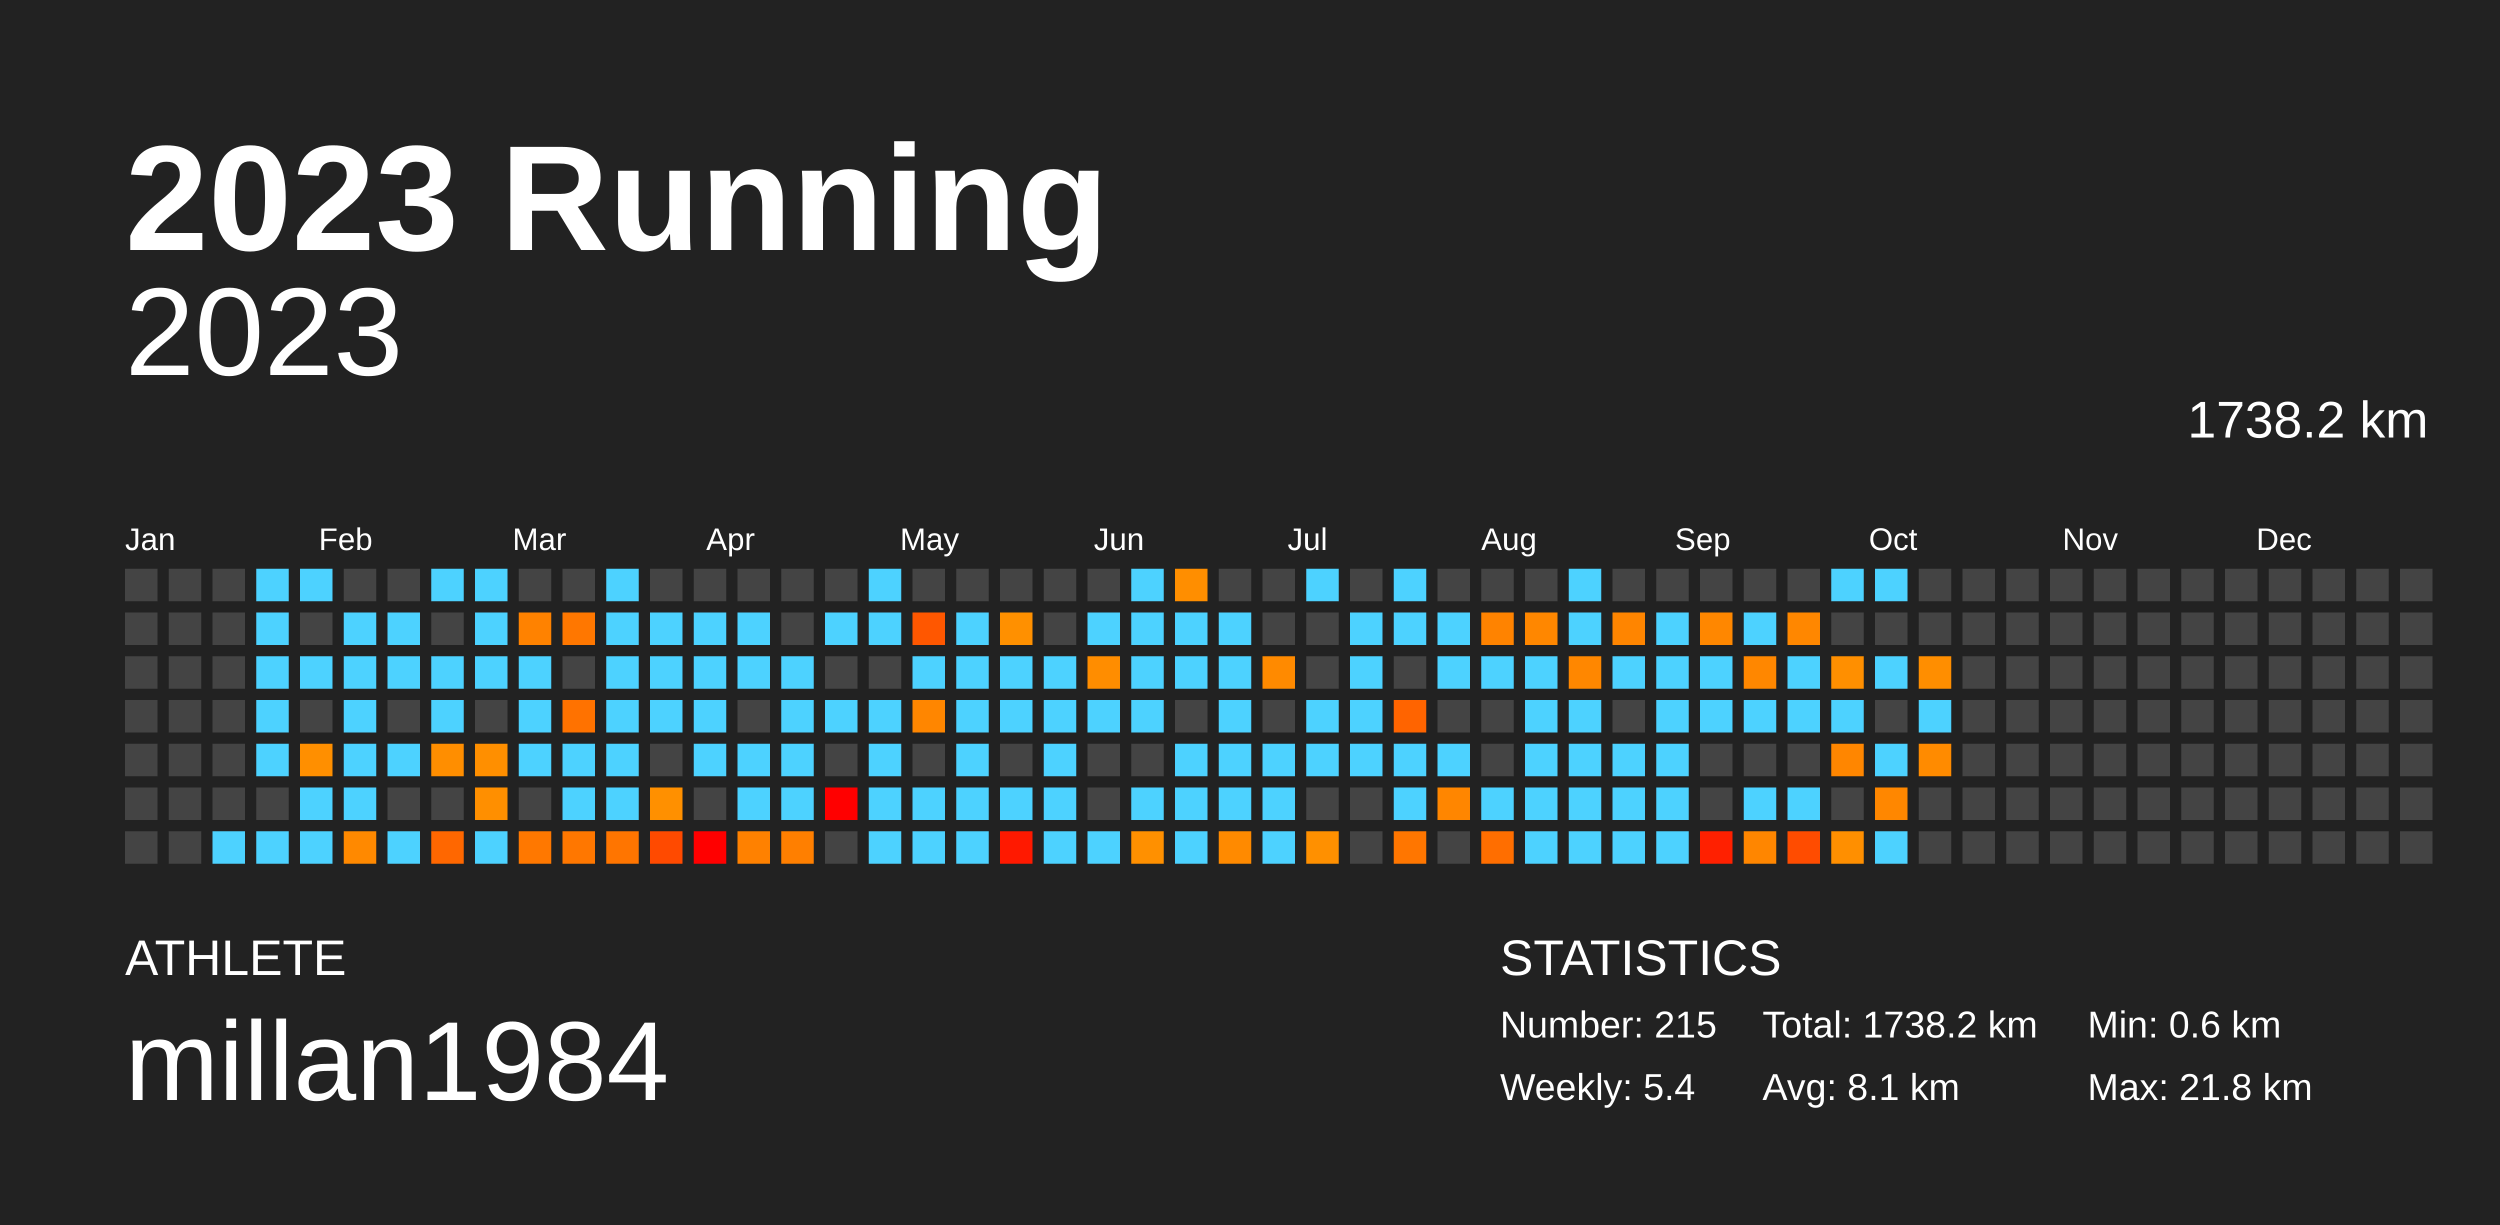
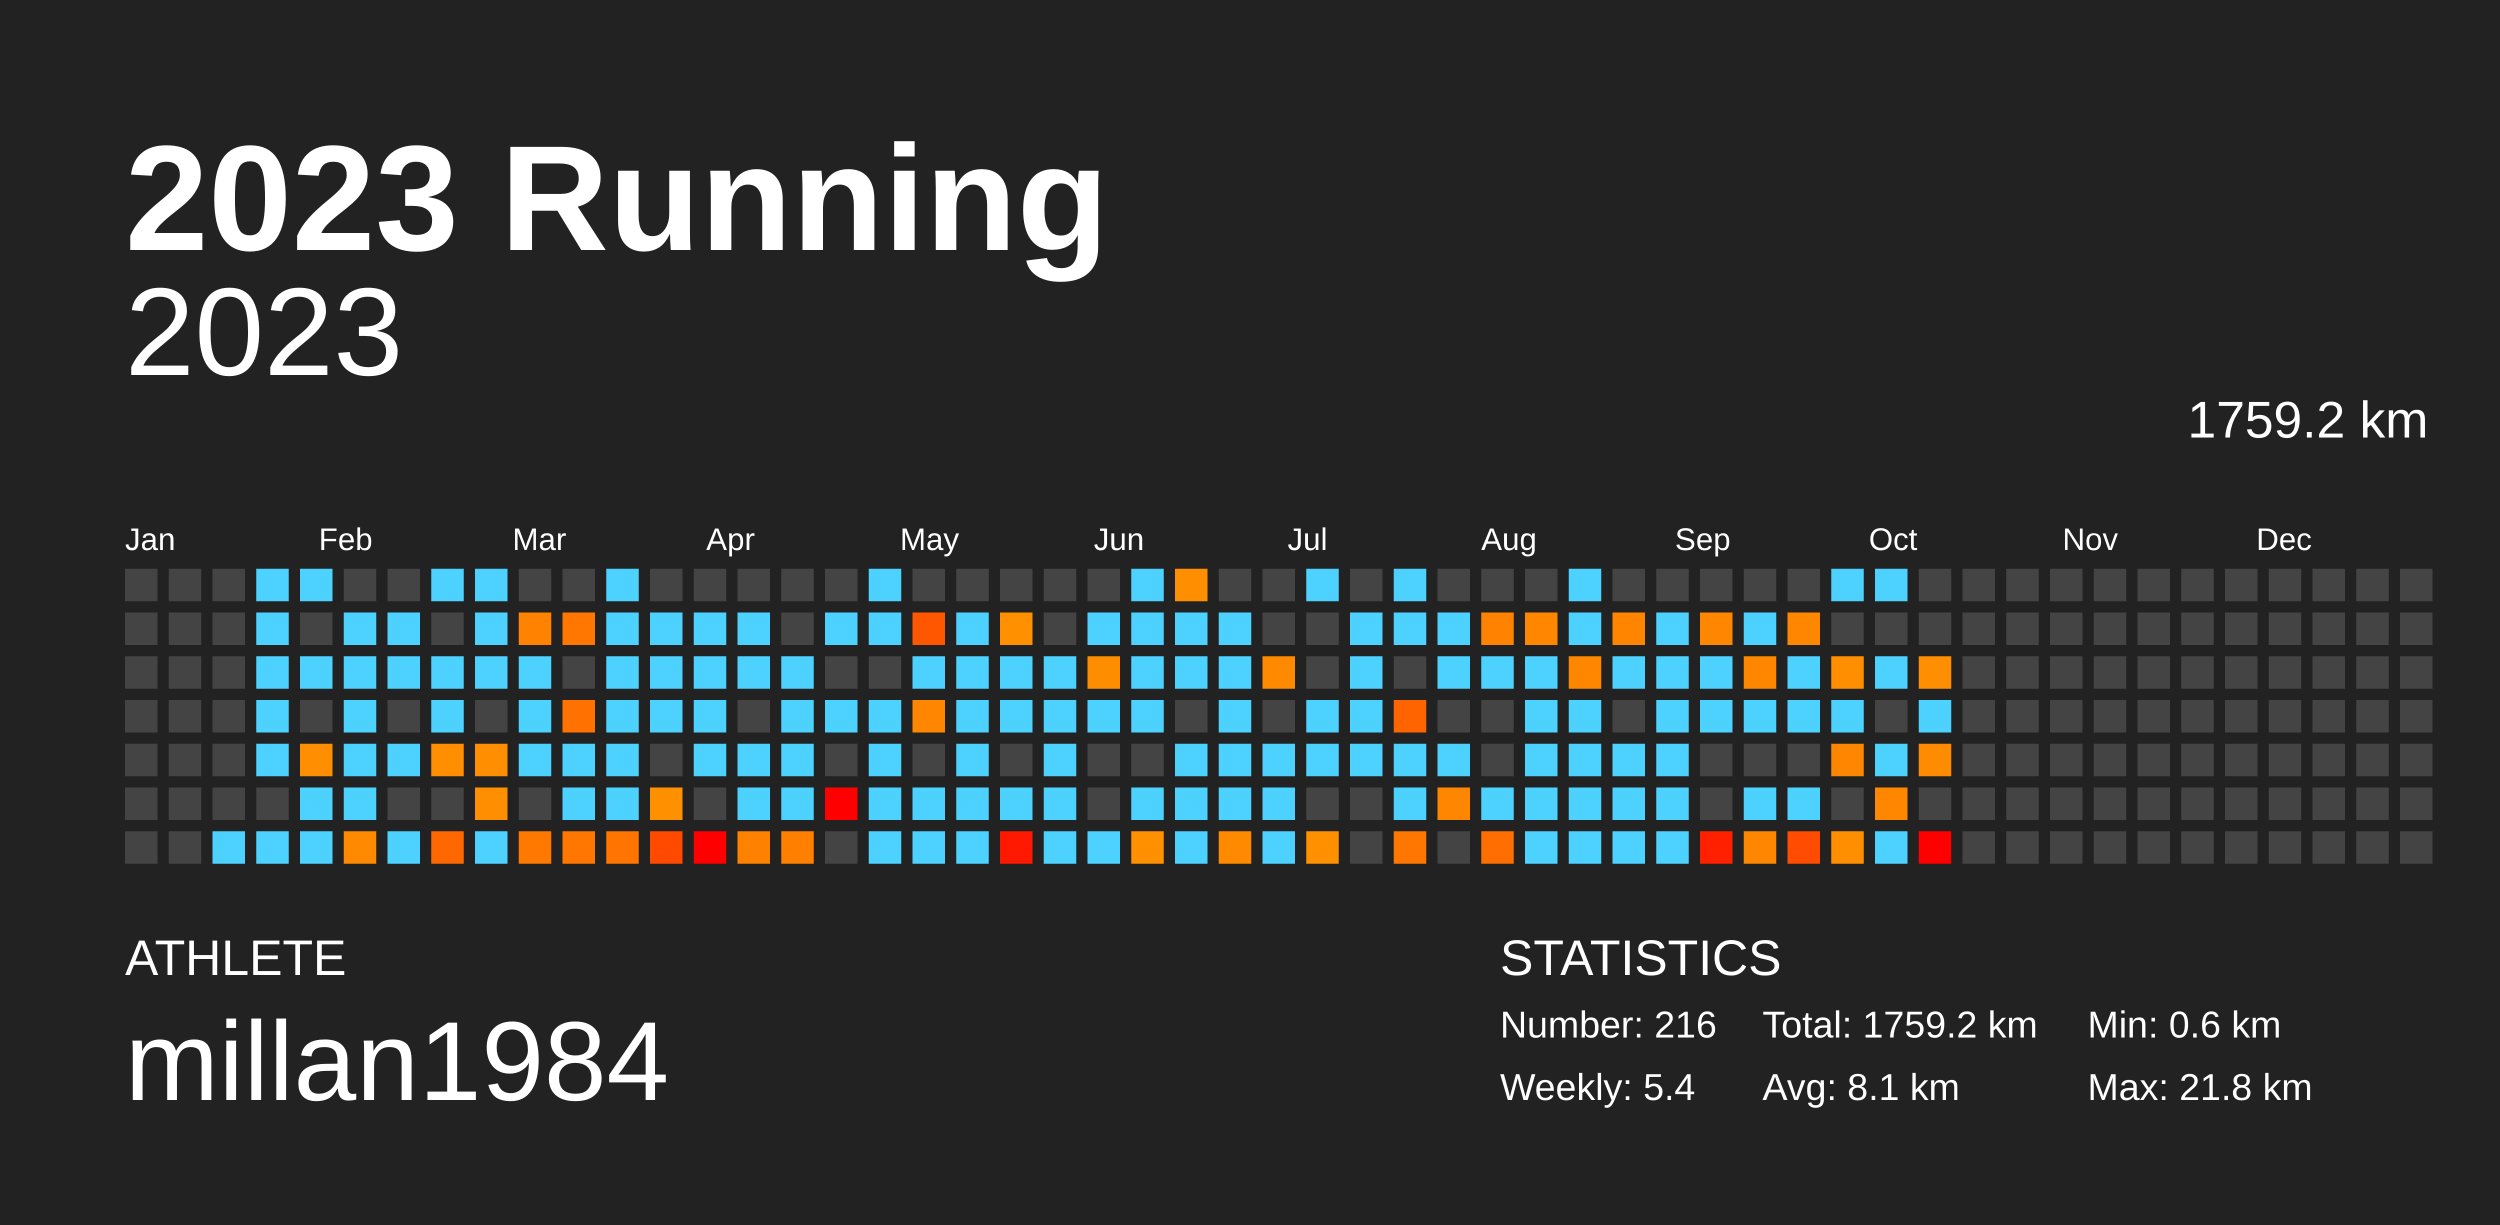
<svg xmlns="http://www.w3.org/2000/svg" baseProfile="full" height="98mm" version="1.1" viewBox="0,0,200,98" width="200mm">
  <defs />
  <rect fill="#222222" height="98" width="200" x="0" y="0" />
  <text fill="#FFFFFF" style="font-size:12px; font-family:Arial; font-weight:bold;" x="10" y="20">2023 Running</text>
  <text fill="#FFFFFF" style="font-size:4px; font-family:Arial" x="10" y="78">ATHLETE</text>
  <text fill="#FFFFFF" style="font-size:9px; font-family:Arial" x="10" y="88">millan1984</text>
  <text fill="#FFFFFF" style="font-size:4px; font-family:Arial" x="120" y="78">STATISTICS</text>
-   <text fill="#FFFFFF" style="font-size:3px; font-family:Arial" x="120" y="83">Number: 215</text>
+   <text fill="#FFFFFF" style="font-size:3px; font-family:Arial" x="120" y="83">Number: 216</text>
  <text fill="#FFFFFF" style="font-size:3px; font-family:Arial" x="120" y="88">Weekly: 5.4</text>
-   <text fill="#FFFFFF" style="font-size:3px; font-family:Arial" x="141" y="83">Total: 1738.2 km</text>
+   <text fill="#FFFFFF" style="font-size:3px; font-family:Arial" x="141" y="83">Total: 1759.2 km</text>
  <text fill="#FFFFFF" style="font-size:3px; font-family:Arial" x="141" y="88">Avg: 8.1 km</text>
  <text fill="#FFFFFF" style="font-size:3px; font-family:Arial" x="167" y="83">Min: 0.6 km</text>
  <text fill="#FFFFFF" style="font-size:3px; font-family:Arial" x="167" y="88">Max: 21.8 km</text>
  <text alignment-baseline="hanging" fill="#FFFFFF" style="font-size:10.0px; font-family:Arial;" x="10" y="30">2023</text>
-   <text alignment-baseline="hanging" fill="#FFFFFF" style="font-size:4.125px; font-family:Arial;" x="175" y="35">1738.2 km</text>
+   <text alignment-baseline="hanging" fill="#FFFFFF" style="font-size:4.125px; font-family:Arial;" x="175" y="35">1759.2 km</text>
  <text fill="#FFFFFF" style="font-size:2.5px; font-family:Arial" x="10.0" y="44">Jan</text>
  <text fill="#FFFFFF" style="font-size:2.5px; font-family:Arial" x="25.5" y="44">Feb</text>
  <text fill="#FFFFFF" style="font-size:2.5px; font-family:Arial" x="41.0" y="44">Mar</text>
  <text fill="#FFFFFF" style="font-size:2.5px; font-family:Arial" x="56.5" y="44">Apr</text>
  <text fill="#FFFFFF" style="font-size:2.5px; font-family:Arial" x="72.0" y="44">May</text>
  <text fill="#FFFFFF" style="font-size:2.5px; font-family:Arial" x="87.5" y="44">Jun</text>
  <text fill="#FFFFFF" style="font-size:2.5px; font-family:Arial" x="103.0" y="44">Jul</text>
  <text fill="#FFFFFF" style="font-size:2.5px; font-family:Arial" x="118.5" y="44">Aug</text>
  <text fill="#FFFFFF" style="font-size:2.5px; font-family:Arial" x="134.0" y="44">Sep</text>
  <text fill="#FFFFFF" style="font-size:2.5px; font-family:Arial" x="149.5" y="44">Oct</text>
  <text fill="#FFFFFF" style="font-size:2.5px; font-family:Arial" x="165.0" y="44">Nov</text>
  <text fill="#FFFFFF" style="font-size:2.5px; font-family:Arial" x="180.5" y="44">Dec</text>
  <rect fill="#444444" height="2.6" width="2.6" x="10.0" y="45.5" />
  <rect fill="#444444" height="2.6" width="2.6" x="10.0" y="49.0" />
  <rect fill="#444444" height="2.6" width="2.6" x="10.0" y="52.5" />
  <rect fill="#444444" height="2.6" width="2.6" x="10.0" y="56.0" />
  <rect fill="#444444" height="2.6" width="2.6" x="10.0" y="59.5" />
  <rect fill="#444444" height="2.6" width="2.6" x="10.0" y="63.0" />
  <rect fill="#444444" height="2.6" width="2.6" x="10.0" y="66.5" />
  <rect fill="#444444" height="2.6" width="2.6" x="13.5" y="45.5" />
  <rect fill="#444444" height="2.6" width="2.6" x="13.5" y="49.0" />
  <rect fill="#444444" height="2.6" width="2.6" x="13.5" y="52.5" />
  <rect fill="#444444" height="2.6" width="2.6" x="13.5" y="56.0" />
  <rect fill="#444444" height="2.6" width="2.6" x="13.5" y="59.5" />
  <rect fill="#444444" height="2.6" width="2.6" x="13.5" y="63.0" />
  <rect fill="#444444" height="2.6" width="2.6" x="13.5" y="66.5" />
  <rect fill="#444444" height="2.6" width="2.6" x="17.0" y="45.5" />
  <rect fill="#444444" height="2.6" width="2.6" x="17.0" y="49.0" />
  <rect fill="#444444" height="2.6" width="2.6" x="17.0" y="52.5" />
  <rect fill="#444444" height="2.6" width="2.6" x="17.0" y="56.0" />
  <rect fill="#444444" height="2.6" width="2.6" x="17.0" y="59.5" />
  <rect fill="#444444" height="2.6" width="2.6" x="17.0" y="63.0" />
  <rect fill="#4dd2ff" height="2.6" width="2.6" x="17.0" y="66.5" />
  <rect fill="#4dd2ff" height="2.6" width="2.6" x="20.5" y="45.5" />
  <rect fill="#4dd2ff" height="2.6" width="2.6" x="20.5" y="49.0" />
  <rect fill="#4dd2ff" height="2.6" width="2.6" x="20.5" y="52.5" />
  <rect fill="#4dd2ff" height="2.6" width="2.6" x="20.5" y="56.0" />
  <rect fill="#4dd2ff" height="2.6" width="2.6" x="20.5" y="59.5" />
  <rect fill="#444444" height="2.6" width="2.6" x="20.5" y="63.0" />
  <rect fill="#4dd2ff" height="2.6" width="2.6" x="20.5" y="66.5" />
  <rect fill="#4dd2ff" height="2.6" width="2.6" x="24.0" y="45.5" />
  <rect fill="#444444" height="2.6" width="2.6" x="24.0" y="49.0" />
  <rect fill="#4dd2ff" height="2.6" width="2.6" x="24.0" y="52.5" />
  <rect fill="#444444" height="2.6" width="2.6" x="24.0" y="56.0" />
  <rect fill="#ff8f00" height="2.6" width="2.6" x="24.0" y="59.5" />
  <rect fill="#4dd2ff" height="2.6" width="2.6" x="24.0" y="63.0" />
  <rect fill="#4dd2ff" height="2.6" width="2.6" x="24.0" y="66.5" />
  <rect fill="#444444" height="2.6" width="2.6" x="27.5" y="45.5" />
  <rect fill="#4dd2ff" height="2.6" width="2.6" x="27.5" y="49.0" />
  <rect fill="#4dd2ff" height="2.6" width="2.6" x="27.5" y="52.5" />
  <rect fill="#4dd2ff" height="2.6" width="2.6" x="27.5" y="56.0" />
  <rect fill="#4dd2ff" height="2.6" width="2.6" x="27.5" y="59.5" />
  <rect fill="#4dd2ff" height="2.6" width="2.6" x="27.5" y="63.0" />
  <rect fill="#ff8900" height="2.6" width="2.6" x="27.5" y="66.5" />
  <rect fill="#444444" height="2.6" width="2.6" x="31.0" y="45.5" />
  <rect fill="#4dd2ff" height="2.6" width="2.6" x="31.0" y="49.0" />
  <rect fill="#4dd2ff" height="2.6" width="2.6" x="31.0" y="52.5" />
  <rect fill="#444444" height="2.6" width="2.6" x="31.0" y="56.0" />
  <rect fill="#4dd2ff" height="2.6" width="2.6" x="31.0" y="59.5" />
  <rect fill="#444444" height="2.6" width="2.6" x="31.0" y="63.0" />
  <rect fill="#4dd2ff" height="2.6" width="2.6" x="31.0" y="66.5" />
  <rect fill="#4dd2ff" height="2.6" width="2.6" x="34.5" y="45.5" />
  <rect fill="#444444" height="2.6" width="2.6" x="34.5" y="49.0" />
  <rect fill="#4dd2ff" height="2.6" width="2.6" x="34.5" y="52.5" />
  <rect fill="#4dd2ff" height="2.6" width="2.6" x="34.5" y="56.0" />
  <rect fill="#ff8e00" height="2.6" width="2.6" x="34.5" y="59.5" />
  <rect fill="#444444" height="2.6" width="2.6" x="34.5" y="63.0" />
  <rect fill="#ff6700" height="2.6" width="2.6" x="34.5" y="66.5" />
  <rect fill="#4dd2ff" height="2.6" width="2.6" x="38.0" y="45.5" />
  <rect fill="#4dd2ff" height="2.6" width="2.6" x="38.0" y="49.0" />
  <rect fill="#4dd2ff" height="2.6" width="2.6" x="38.0" y="52.5" />
  <rect fill="#444444" height="2.6" width="2.6" x="38.0" y="56.0" />
  <rect fill="#ff8f00" height="2.6" width="2.6" x="38.0" y="59.5" />
  <rect fill="#ff8f00" height="2.6" width="2.6" x="38.0" y="63.0" />
  <rect fill="#4dd2ff" height="2.6" width="2.6" x="38.0" y="66.5" />
  <rect fill="#444444" height="2.6" width="2.6" x="41.5" y="45.5" />
  <rect fill="#ff8200" height="2.6" width="2.6" x="41.5" y="49.0" />
  <rect fill="#4dd2ff" height="2.6" width="2.6" x="41.5" y="52.5" />
  <rect fill="#4dd2ff" height="2.6" width="2.6" x="41.5" y="56.0" />
  <rect fill="#4dd2ff" height="2.6" width="2.6" x="41.5" y="59.5" />
  <rect fill="#444444" height="2.6" width="2.6" x="41.5" y="63.0" />
  <rect fill="#ff7800" height="2.6" width="2.6" x="41.5" y="66.5" />
  <rect fill="#444444" height="2.6" width="2.6" x="45.0" y="45.5" />
  <rect fill="#ff7700" height="2.6" width="2.6" x="45.0" y="49.0" />
  <rect fill="#444444" height="2.6" width="2.6" x="45.0" y="52.5" />
  <rect fill="#ff7200" height="2.6" width="2.6" x="45.0" y="56.0" />
  <rect fill="#4dd2ff" height="2.6" width="2.6" x="45.0" y="59.5" />
  <rect fill="#4dd2ff" height="2.6" width="2.6" x="45.0" y="63.0" />
  <rect fill="#ff7700" height="2.6" width="2.6" x="45.0" y="66.5" />
  <rect fill="#4dd2ff" height="2.6" width="2.6" x="48.5" y="45.5" />
  <rect fill="#4dd2ff" height="2.6" width="2.6" x="48.5" y="49.0" />
  <rect fill="#4dd2ff" height="2.6" width="2.6" x="48.5" y="52.5" />
  <rect fill="#4dd2ff" height="2.6" width="2.6" x="48.5" y="56.0" />
  <rect fill="#4dd2ff" height="2.6" width="2.6" x="48.5" y="59.5" />
  <rect fill="#4dd2ff" height="2.6" width="2.6" x="48.5" y="63.0" />
  <rect fill="#ff7500" height="2.6" width="2.6" x="48.5" y="66.5" />
  <rect fill="#444444" height="2.6" width="2.6" x="52.0" y="45.5" />
  <rect fill="#4dd2ff" height="2.6" width="2.6" x="52.0" y="49.0" />
  <rect fill="#4dd2ff" height="2.6" width="2.6" x="52.0" y="52.5" />
  <rect fill="#4dd2ff" height="2.6" width="2.6" x="52.0" y="56.0" />
  <rect fill="#444444" height="2.6" width="2.6" x="52.0" y="59.5" />
  <rect fill="#ff9000" height="2.6" width="2.6" x="52.0" y="63.0" />
  <rect fill="#ff4a00" height="2.6" width="2.6" x="52.0" y="66.5" />
  <rect fill="#444444" height="2.6" width="2.6" x="55.5" y="45.5" />
  <rect fill="#4dd2ff" height="2.6" width="2.6" x="55.5" y="49.0" />
  <rect fill="#4dd2ff" height="2.6" width="2.6" x="55.5" y="52.5" />
  <rect fill="#4dd2ff" height="2.6" width="2.6" x="55.5" y="56.0" />
  <rect fill="#4dd2ff" height="2.6" width="2.6" x="55.5" y="59.5" />
  <rect fill="#444444" height="2.6" width="2.6" x="55.5" y="63.0" />
  <rect fill="red" height="2.6" width="2.6" x="55.5" y="66.5" />
  <rect fill="#444444" height="2.6" width="2.6" x="59.0" y="45.5" />
  <rect fill="#4dd2ff" height="2.6" width="2.6" x="59.0" y="49.0" />
  <rect fill="#4dd2ff" height="2.6" width="2.6" x="59.0" y="52.5" />
  <rect fill="#444444" height="2.6" width="2.6" x="59.0" y="56.0" />
  <rect fill="#4dd2ff" height="2.6" width="2.6" x="59.0" y="59.5" />
  <rect fill="#4dd2ff" height="2.6" width="2.6" x="59.0" y="63.0" />
  <rect fill="#ff8100" height="2.6" width="2.6" x="59.0" y="66.5" />
  <rect fill="#444444" height="2.6" width="2.6" x="62.5" y="45.5" />
  <rect fill="#444444" height="2.6" width="2.6" x="62.5" y="49.0" />
  <rect fill="#4dd2ff" height="2.6" width="2.6" x="62.5" y="52.5" />
  <rect fill="#4dd2ff" height="2.6" width="2.6" x="62.5" y="56.0" />
  <rect fill="#4dd2ff" height="2.6" width="2.6" x="62.5" y="59.5" />
  <rect fill="#4dd2ff" height="2.6" width="2.6" x="62.5" y="63.0" />
  <rect fill="#ff7f00" height="2.6" width="2.6" x="62.5" y="66.5" />
  <rect fill="#444444" height="2.6" width="2.6" x="66.0" y="45.5" />
  <rect fill="#4dd2ff" height="2.6" width="2.6" x="66.0" y="49.0" />
  <rect fill="#444444" height="2.6" width="2.6" x="66.0" y="52.5" />
  <rect fill="#4dd2ff" height="2.6" width="2.6" x="66.0" y="56.0" />
  <rect fill="#444444" height="2.6" width="2.6" x="66.0" y="59.5" />
  <rect fill="red" height="2.6" width="2.6" x="66.0" y="63.0" />
  <rect fill="#444444" height="2.6" width="2.6" x="66.0" y="66.5" />
  <rect fill="#4dd2ff" height="2.6" width="2.6" x="69.5" y="45.5" />
  <rect fill="#4dd2ff" height="2.6" width="2.6" x="69.5" y="49.0" />
  <rect fill="#444444" height="2.6" width="2.6" x="69.5" y="52.5" />
  <rect fill="#4dd2ff" height="2.6" width="2.6" x="69.5" y="56.0" />
  <rect fill="#4dd2ff" height="2.6" width="2.6" x="69.5" y="59.5" />
  <rect fill="#4dd2ff" height="2.6" width="2.6" x="69.5" y="63.0" />
  <rect fill="#4dd2ff" height="2.6" width="2.6" x="69.5" y="66.5" />
  <rect fill="#444444" height="2.6" width="2.6" x="73.0" y="45.5" />
  <rect fill="#ff5700" height="2.6" width="2.6" x="73.0" y="49.0" />
  <rect fill="#4dd2ff" height="2.6" width="2.6" x="73.0" y="52.5" />
  <rect fill="#ff8600" height="2.6" width="2.6" x="73.0" y="56.0" />
  <rect fill="#444444" height="2.6" width="2.6" x="73.0" y="59.5" />
  <rect fill="#4dd2ff" height="2.6" width="2.6" x="73.0" y="63.0" />
  <rect fill="#4dd2ff" height="2.6" width="2.6" x="73.0" y="66.5" />
  <rect fill="#444444" height="2.6" width="2.6" x="76.5" y="45.5" />
  <rect fill="#4dd2ff" height="2.6" width="2.6" x="76.5" y="49.0" />
  <rect fill="#4dd2ff" height="2.6" width="2.6" x="76.5" y="52.5" />
  <rect fill="#4dd2ff" height="2.6" width="2.6" x="76.5" y="56.0" />
  <rect fill="#4dd2ff" height="2.6" width="2.6" x="76.5" y="59.5" />
  <rect fill="#4dd2ff" height="2.6" width="2.6" x="76.5" y="63.0" />
  <rect fill="#4dd2ff" height="2.6" width="2.6" x="76.5" y="66.5" />
  <rect fill="#444444" height="2.6" width="2.6" x="80.0" y="45.5" />
  <rect fill="#ff9000" height="2.6" width="2.6" x="80.0" y="49.0" />
  <rect fill="#4dd2ff" height="2.6" width="2.6" x="80.0" y="52.5" />
  <rect fill="#4dd2ff" height="2.6" width="2.6" x="80.0" y="56.0" />
  <rect fill="#444444" height="2.6" width="2.6" x="80.0" y="59.5" />
  <rect fill="#4dd2ff" height="2.6" width="2.6" x="80.0" y="63.0" />
  <rect fill="#ff1900" height="2.6" width="2.6" x="80.0" y="66.5" />
  <rect fill="#444444" height="2.6" width="2.6" x="83.5" y="45.5" />
  <rect fill="#444444" height="2.6" width="2.6" x="83.5" y="49.0" />
  <rect fill="#4dd2ff" height="2.6" width="2.6" x="83.5" y="52.5" />
  <rect fill="#4dd2ff" height="2.6" width="2.6" x="83.5" y="56.0" />
  <rect fill="#4dd2ff" height="2.6" width="2.6" x="83.5" y="59.5" />
  <rect fill="#4dd2ff" height="2.6" width="2.6" x="83.5" y="63.0" />
  <rect fill="#4dd2ff" height="2.6" width="2.6" x="83.5" y="66.5" />
  <rect fill="#444444" height="2.6" width="2.6" x="87.0" y="45.5" />
  <rect fill="#4dd2ff" height="2.6" width="2.6" x="87.0" y="49.0" />
  <rect fill="#ff8d00" height="2.6" width="2.6" x="87.0" y="52.5" />
  <rect fill="#4dd2ff" height="2.6" width="2.6" x="87.0" y="56.0" />
  <rect fill="#444444" height="2.6" width="2.6" x="87.0" y="59.5" />
  <rect fill="#444444" height="2.6" width="2.6" x="87.0" y="63.0" />
  <rect fill="#4dd2ff" height="2.6" width="2.6" x="87.0" y="66.5" />
  <rect fill="#4dd2ff" height="2.6" width="2.6" x="90.5" y="45.5" />
  <rect fill="#4dd2ff" height="2.6" width="2.6" x="90.5" y="49.0" />
  <rect fill="#4dd2ff" height="2.6" width="2.6" x="90.5" y="52.5" />
  <rect fill="#4dd2ff" height="2.6" width="2.6" x="90.5" y="56.0" />
  <rect fill="#444444" height="2.6" width="2.6" x="90.5" y="59.5" />
  <rect fill="#4dd2ff" height="2.6" width="2.6" x="90.5" y="63.0" />
  <rect fill="#ff9000" height="2.6" width="2.6" x="90.5" y="66.5" />
  <rect fill="#ff8e00" height="2.6" width="2.6" x="94.0" y="45.5" />
  <rect fill="#4dd2ff" height="2.6" width="2.6" x="94.0" y="49.0" />
  <rect fill="#4dd2ff" height="2.6" width="2.6" x="94.0" y="52.5" />
  <rect fill="#444444" height="2.6" width="2.6" x="94.0" y="56.0" />
  <rect fill="#4dd2ff" height="2.6" width="2.6" x="94.0" y="59.5" />
  <rect fill="#4dd2ff" height="2.6" width="2.6" x="94.0" y="63.0" />
  <rect fill="#4dd2ff" height="2.6" width="2.6" x="94.0" y="66.5" />
  <rect fill="#444444" height="2.6" width="2.6" x="97.5" y="45.5" />
  <rect fill="#4dd2ff" height="2.6" width="2.6" x="97.5" y="49.0" />
  <rect fill="#4dd2ff" height="2.6" width="2.6" x="97.5" y="52.5" />
  <rect fill="#4dd2ff" height="2.6" width="2.6" x="97.5" y="56.0" />
  <rect fill="#4dd2ff" height="2.6" width="2.6" x="97.5" y="59.5" />
  <rect fill="#4dd2ff" height="2.6" width="2.6" x="97.5" y="63.0" />
  <rect fill="#ff8a00" height="2.6" width="2.6" x="97.5" y="66.5" />
  <rect fill="#444444" height="2.6" width="2.6" x="101.0" y="45.5" />
  <rect fill="#444444" height="2.6" width="2.6" x="101.0" y="49.0" />
  <rect fill="#ff8a00" height="2.6" width="2.6" x="101.0" y="52.5" />
  <rect fill="#444444" height="2.6" width="2.6" x="101.0" y="56.0" />
  <rect fill="#4dd2ff" height="2.6" width="2.6" x="101.0" y="59.5" />
  <rect fill="#4dd2ff" height="2.6" width="2.6" x="101.0" y="63.0" />
  <rect fill="#4dd2ff" height="2.6" width="2.6" x="101.0" y="66.5" />
  <rect fill="#4dd2ff" height="2.6" width="2.6" x="104.5" y="45.5" />
  <rect fill="#444444" height="2.6" width="2.6" x="104.5" y="49.0" />
  <rect fill="#444444" height="2.6" width="2.6" x="104.5" y="52.5" />
  <rect fill="#4dd2ff" height="2.6" width="2.6" x="104.5" y="56.0" />
  <rect fill="#4dd2ff" height="2.6" width="2.6" x="104.5" y="59.5" />
  <rect fill="#444444" height="2.6" width="2.6" x="104.5" y="63.0" />
  <rect fill="#ff9000" height="2.6" width="2.6" x="104.5" y="66.5" />
  <rect fill="#444444" height="2.6" width="2.6" x="108.0" y="45.5" />
  <rect fill="#4dd2ff" height="2.6" width="2.6" x="108.0" y="49.0" />
  <rect fill="#4dd2ff" height="2.6" width="2.6" x="108.0" y="52.5" />
  <rect fill="#4dd2ff" height="2.6" width="2.6" x="108.0" y="56.0" />
  <rect fill="#4dd2ff" height="2.6" width="2.6" x="108.0" y="59.5" />
  <rect fill="#444444" height="2.6" width="2.6" x="108.0" y="63.0" />
  <rect fill="#444444" height="2.6" width="2.6" x="108.0" y="66.5" />
  <rect fill="#4dd2ff" height="2.6" width="2.6" x="111.5" y="45.5" />
  <rect fill="#4dd2ff" height="2.6" width="2.6" x="111.5" y="49.0" />
  <rect fill="#444444" height="2.6" width="2.6" x="111.5" y="52.5" />
  <rect fill="#ff6400" height="2.6" width="2.6" x="111.5" y="56.0" />
  <rect fill="#4dd2ff" height="2.6" width="2.6" x="111.5" y="59.5" />
  <rect fill="#4dd2ff" height="2.6" width="2.6" x="111.5" y="63.0" />
  <rect fill="#ff7600" height="2.6" width="2.6" x="111.5" y="66.5" />
  <rect fill="#444444" height="2.6" width="2.6" x="115.0" y="45.5" />
  <rect fill="#4dd2ff" height="2.6" width="2.6" x="115.0" y="49.0" />
  <rect fill="#4dd2ff" height="2.6" width="2.6" x="115.0" y="52.5" />
  <rect fill="#444444" height="2.6" width="2.6" x="115.0" y="56.0" />
  <rect fill="#4dd2ff" height="2.6" width="2.6" x="115.0" y="59.5" />
  <rect fill="#ff8600" height="2.6" width="2.6" x="115.0" y="63.0" />
  <rect fill="#444444" height="2.6" width="2.6" x="115.0" y="66.5" />
  <rect fill="#444444" height="2.6" width="2.6" x="118.5" y="45.5" />
  <rect fill="#ff8300" height="2.6" width="2.6" x="118.5" y="49.0" />
  <rect fill="#4dd2ff" height="2.6" width="2.6" x="118.5" y="52.5" />
  <rect fill="#444444" height="2.6" width="2.6" x="118.5" y="56.0" />
  <rect fill="#444444" height="2.6" width="2.6" x="118.5" y="59.5" />
  <rect fill="#4dd2ff" height="2.6" width="2.6" x="118.5" y="63.0" />
  <rect fill="#ff6e00" height="2.6" width="2.6" x="118.5" y="66.5" />
  <rect fill="#444444" height="2.6" width="2.6" x="122.0" y="45.5" />
  <rect fill="#ff8700" height="2.6" width="2.6" x="122.0" y="49.0" />
  <rect fill="#4dd2ff" height="2.6" width="2.6" x="122.0" y="52.5" />
  <rect fill="#4dd2ff" height="2.6" width="2.6" x="122.0" y="56.0" />
  <rect fill="#4dd2ff" height="2.6" width="2.6" x="122.0" y="59.5" />
  <rect fill="#4dd2ff" height="2.6" width="2.6" x="122.0" y="63.0" />
  <rect fill="#4dd2ff" height="2.6" width="2.6" x="122.0" y="66.5" />
  <rect fill="#4dd2ff" height="2.6" width="2.6" x="125.5" y="45.5" />
  <rect fill="#4dd2ff" height="2.6" width="2.6" x="125.5" y="49.0" />
  <rect fill="#ff8700" height="2.6" width="2.6" x="125.5" y="52.5" />
  <rect fill="#4dd2ff" height="2.6" width="2.6" x="125.5" y="56.0" />
  <rect fill="#4dd2ff" height="2.6" width="2.6" x="125.5" y="59.5" />
  <rect fill="#4dd2ff" height="2.6" width="2.6" x="125.5" y="63.0" />
  <rect fill="#4dd2ff" height="2.6" width="2.6" x="125.5" y="66.5" />
  <rect fill="#444444" height="2.6" width="2.6" x="129.0" y="45.5" />
  <rect fill="#ff8500" height="2.6" width="2.6" x="129.0" y="49.0" />
  <rect fill="#4dd2ff" height="2.6" width="2.6" x="129.0" y="52.5" />
  <rect fill="#444444" height="2.6" width="2.6" x="129.0" y="56.0" />
  <rect fill="#4dd2ff" height="2.6" width="2.6" x="129.0" y="59.5" />
  <rect fill="#4dd2ff" height="2.6" width="2.6" x="129.0" y="63.0" />
  <rect fill="#4dd2ff" height="2.6" width="2.6" x="129.0" y="66.5" />
  <rect fill="#444444" height="2.6" width="2.6" x="132.5" y="45.5" />
  <rect fill="#4dd2ff" height="2.6" width="2.6" x="132.5" y="49.0" />
  <rect fill="#4dd2ff" height="2.6" width="2.6" x="132.5" y="52.5" />
  <rect fill="#4dd2ff" height="2.6" width="2.6" x="132.5" y="56.0" />
  <rect fill="#4dd2ff" height="2.6" width="2.6" x="132.5" y="59.5" />
  <rect fill="#4dd2ff" height="2.6" width="2.6" x="132.5" y="63.0" />
  <rect fill="#4dd2ff" height="2.6" width="2.6" x="132.5" y="66.5" />
  <rect fill="#444444" height="2.6" width="2.6" x="136.0" y="45.5" />
  <rect fill="#ff8700" height="2.6" width="2.6" x="136.0" y="49.0" />
  <rect fill="#4dd2ff" height="2.6" width="2.6" x="136.0" y="52.5" />
  <rect fill="#4dd2ff" height="2.6" width="2.6" x="136.0" y="56.0" />
  <rect fill="#444444" height="2.6" width="2.6" x="136.0" y="59.5" />
  <rect fill="#444444" height="2.6" width="2.6" x="136.0" y="63.0" />
  <rect fill="#ff2000" height="2.6" width="2.6" x="136.0" y="66.5" />
  <rect fill="#444444" height="2.6" width="2.6" x="139.5" y="45.5" />
  <rect fill="#4dd2ff" height="2.6" width="2.6" x="139.5" y="49.0" />
  <rect fill="#ff8700" height="2.6" width="2.6" x="139.5" y="52.5" />
  <rect fill="#4dd2ff" height="2.6" width="2.6" x="139.5" y="56.0" />
  <rect fill="#444444" height="2.6" width="2.6" x="139.5" y="59.5" />
  <rect fill="#4dd2ff" height="2.6" width="2.6" x="139.5" y="63.0" />
  <rect fill="#ff8600" height="2.6" width="2.6" x="139.5" y="66.5" />
  <rect fill="#444444" height="2.6" width="2.6" x="143.0" y="45.5" />
  <rect fill="#ff8700" height="2.6" width="2.6" x="143.0" y="49.0" />
  <rect fill="#4dd2ff" height="2.6" width="2.6" x="143.0" y="52.5" />
  <rect fill="#4dd2ff" height="2.6" width="2.6" x="143.0" y="56.0" />
  <rect fill="#444444" height="2.6" width="2.6" x="143.0" y="59.5" />
  <rect fill="#4dd2ff" height="2.6" width="2.6" x="143.0" y="63.0" />
  <rect fill="#ff4c00" height="2.6" width="2.6" x="143.0" y="66.5" />
  <rect fill="#4dd2ff" height="2.6" width="2.6" x="146.5" y="45.5" />
  <rect fill="#444444" height="2.6" width="2.6" x="146.5" y="49.0" />
  <rect fill="#ff8f00" height="2.6" width="2.6" x="146.5" y="52.5" />
  <rect fill="#4dd2ff" height="2.6" width="2.6" x="146.5" y="56.0" />
  <rect fill="#ff8600" height="2.6" width="2.6" x="146.5" y="59.5" />
  <rect fill="#444444" height="2.6" width="2.6" x="146.5" y="63.0" />
  <rect fill="#ff8f00" height="2.6" width="2.6" x="146.5" y="66.5" />
  <rect fill="#4dd2ff" height="2.6" width="2.6" x="150.0" y="45.5" />
  <rect fill="#444444" height="2.6" width="2.6" x="150.0" y="49.0" />
  <rect fill="#4dd2ff" height="2.6" width="2.6" x="150.0" y="52.5" />
  <rect fill="#444444" height="2.6" width="2.6" x="150.0" y="56.0" />
  <rect fill="#4dd2ff" height="2.6" width="2.6" x="150.0" y="59.5" />
  <rect fill="#ff8700" height="2.6" width="2.6" x="150.0" y="63.0" />
  <rect fill="#4dd2ff" height="2.6" width="2.6" x="150.0" y="66.5" />
  <rect fill="#444444" height="2.6" width="2.6" x="153.5" y="45.5" />
  <rect fill="#444444" height="2.6" width="2.6" x="153.5" y="49.0" />
  <rect fill="#ff8e00" height="2.6" width="2.6" x="153.5" y="52.5" />
  <rect fill="#4dd2ff" height="2.6" width="2.6" x="153.5" y="56.0" />
  <rect fill="#ff8b00" height="2.6" width="2.6" x="153.5" y="59.5" />
  <rect fill="#444444" height="2.6" width="2.6" x="153.5" y="63.0" />
-   <rect fill="#444444" height="2.6" width="2.6" x="153.5" y="66.5" />
+   <rect fill="red" height="2.6" width="2.6" x="153.5" y="66.5" />
  <rect fill="#444444" height="2.6" width="2.6" x="157.0" y="45.5" />
  <rect fill="#444444" height="2.6" width="2.6" x="157.0" y="49.0" />
  <rect fill="#444444" height="2.6" width="2.6" x="157.0" y="52.5" />
  <rect fill="#444444" height="2.6" width="2.6" x="157.0" y="56.0" />
  <rect fill="#444444" height="2.6" width="2.6" x="157.0" y="59.5" />
  <rect fill="#444444" height="2.6" width="2.6" x="157.0" y="63.0" />
  <rect fill="#444444" height="2.6" width="2.6" x="157.0" y="66.5" />
  <rect fill="#444444" height="2.6" width="2.6" x="160.5" y="45.5" />
  <rect fill="#444444" height="2.6" width="2.6" x="160.5" y="49.0" />
  <rect fill="#444444" height="2.6" width="2.6" x="160.5" y="52.5" />
  <rect fill="#444444" height="2.6" width="2.6" x="160.5" y="56.0" />
  <rect fill="#444444" height="2.6" width="2.6" x="160.5" y="59.5" />
  <rect fill="#444444" height="2.6" width="2.6" x="160.5" y="63.0" />
  <rect fill="#444444" height="2.6" width="2.6" x="160.5" y="66.5" />
  <rect fill="#444444" height="2.6" width="2.6" x="164.0" y="45.5" />
  <rect fill="#444444" height="2.6" width="2.6" x="164.0" y="49.0" />
  <rect fill="#444444" height="2.6" width="2.6" x="164.0" y="52.5" />
  <rect fill="#444444" height="2.6" width="2.6" x="164.0" y="56.0" />
  <rect fill="#444444" height="2.6" width="2.6" x="164.0" y="59.5" />
  <rect fill="#444444" height="2.6" width="2.6" x="164.0" y="63.0" />
  <rect fill="#444444" height="2.6" width="2.6" x="164.0" y="66.5" />
  <rect fill="#444444" height="2.6" width="2.6" x="167.5" y="45.5" />
  <rect fill="#444444" height="2.6" width="2.6" x="167.5" y="49.0" />
  <rect fill="#444444" height="2.6" width="2.6" x="167.5" y="52.5" />
  <rect fill="#444444" height="2.6" width="2.6" x="167.5" y="56.0" />
  <rect fill="#444444" height="2.6" width="2.6" x="167.5" y="59.5" />
  <rect fill="#444444" height="2.6" width="2.6" x="167.5" y="63.0" />
  <rect fill="#444444" height="2.6" width="2.6" x="167.5" y="66.5" />
  <rect fill="#444444" height="2.6" width="2.6" x="171.0" y="45.5" />
  <rect fill="#444444" height="2.6" width="2.6" x="171.0" y="49.0" />
  <rect fill="#444444" height="2.6" width="2.6" x="171.0" y="52.5" />
  <rect fill="#444444" height="2.6" width="2.6" x="171.0" y="56.0" />
  <rect fill="#444444" height="2.6" width="2.6" x="171.0" y="59.5" />
  <rect fill="#444444" height="2.6" width="2.6" x="171.0" y="63.0" />
  <rect fill="#444444" height="2.6" width="2.6" x="171.0" y="66.5" />
  <rect fill="#444444" height="2.6" width="2.6" x="174.5" y="45.5" />
  <rect fill="#444444" height="2.6" width="2.6" x="174.5" y="49.0" />
  <rect fill="#444444" height="2.6" width="2.6" x="174.5" y="52.5" />
  <rect fill="#444444" height="2.6" width="2.6" x="174.5" y="56.0" />
  <rect fill="#444444" height="2.6" width="2.6" x="174.5" y="59.5" />
  <rect fill="#444444" height="2.6" width="2.6" x="174.5" y="63.0" />
  <rect fill="#444444" height="2.6" width="2.6" x="174.5" y="66.5" />
  <rect fill="#444444" height="2.6" width="2.6" x="178.0" y="45.5" />
  <rect fill="#444444" height="2.6" width="2.6" x="178.0" y="49.0" />
  <rect fill="#444444" height="2.6" width="2.6" x="178.0" y="52.5" />
  <rect fill="#444444" height="2.6" width="2.6" x="178.0" y="56.0" />
  <rect fill="#444444" height="2.6" width="2.6" x="178.0" y="59.5" />
  <rect fill="#444444" height="2.6" width="2.6" x="178.0" y="63.0" />
  <rect fill="#444444" height="2.6" width="2.6" x="178.0" y="66.5" />
  <rect fill="#444444" height="2.6" width="2.6" x="181.5" y="45.5" />
  <rect fill="#444444" height="2.6" width="2.6" x="181.5" y="49.0" />
  <rect fill="#444444" height="2.6" width="2.6" x="181.5" y="52.5" />
  <rect fill="#444444" height="2.6" width="2.6" x="181.5" y="56.0" />
  <rect fill="#444444" height="2.6" width="2.6" x="181.5" y="59.5" />
  <rect fill="#444444" height="2.6" width="2.6" x="181.5" y="63.0" />
  <rect fill="#444444" height="2.6" width="2.6" x="181.5" y="66.5" />
  <rect fill="#444444" height="2.6" width="2.6" x="185.0" y="45.5" />
  <rect fill="#444444" height="2.6" width="2.6" x="185.0" y="49.0" />
  <rect fill="#444444" height="2.6" width="2.6" x="185.0" y="52.5" />
  <rect fill="#444444" height="2.6" width="2.6" x="185.0" y="56.0" />
  <rect fill="#444444" height="2.6" width="2.6" x="185.0" y="59.5" />
  <rect fill="#444444" height="2.6" width="2.6" x="185.0" y="63.0" />
  <rect fill="#444444" height="2.6" width="2.6" x="185.0" y="66.5" />
  <rect fill="#444444" height="2.6" width="2.6" x="188.5" y="45.5" />
  <rect fill="#444444" height="2.6" width="2.6" x="188.5" y="49.0" />
  <rect fill="#444444" height="2.6" width="2.6" x="188.5" y="52.5" />
  <rect fill="#444444" height="2.6" width="2.6" x="188.5" y="56.0" />
  <rect fill="#444444" height="2.6" width="2.6" x="188.5" y="59.5" />
  <rect fill="#444444" height="2.6" width="2.6" x="188.5" y="63.0" />
  <rect fill="#444444" height="2.6" width="2.6" x="188.5" y="66.5" />
  <rect fill="#444444" height="2.6" width="2.6" x="192.0" y="45.5" />
  <rect fill="#444444" height="2.6" width="2.6" x="192.0" y="49.0" />
  <rect fill="#444444" height="2.6" width="2.6" x="192.0" y="52.5" />
  <rect fill="#444444" height="2.6" width="2.6" x="192.0" y="56.0" />
  <rect fill="#444444" height="2.6" width="2.6" x="192.0" y="59.5" />
  <rect fill="#444444" height="2.6" width="2.6" x="192.0" y="63.0" />
  <rect fill="#444444" height="2.6" width="2.6" x="192.0" y="66.5" />
</svg>
